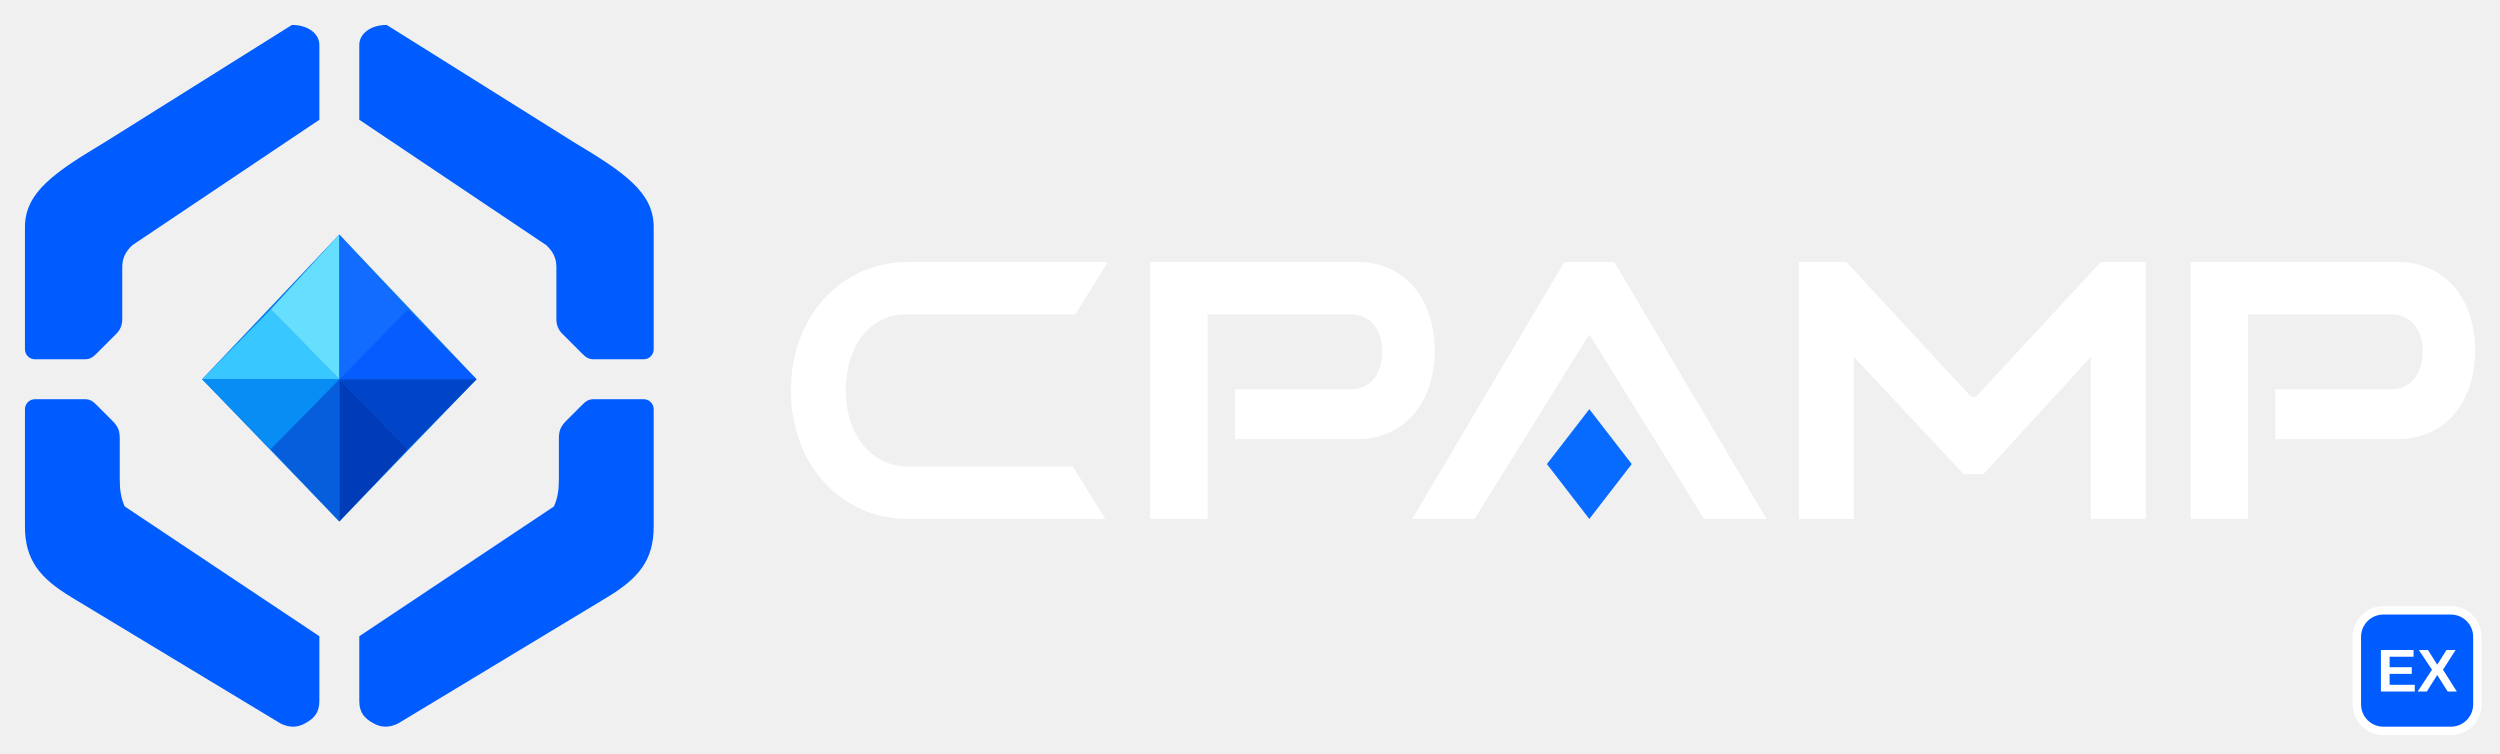
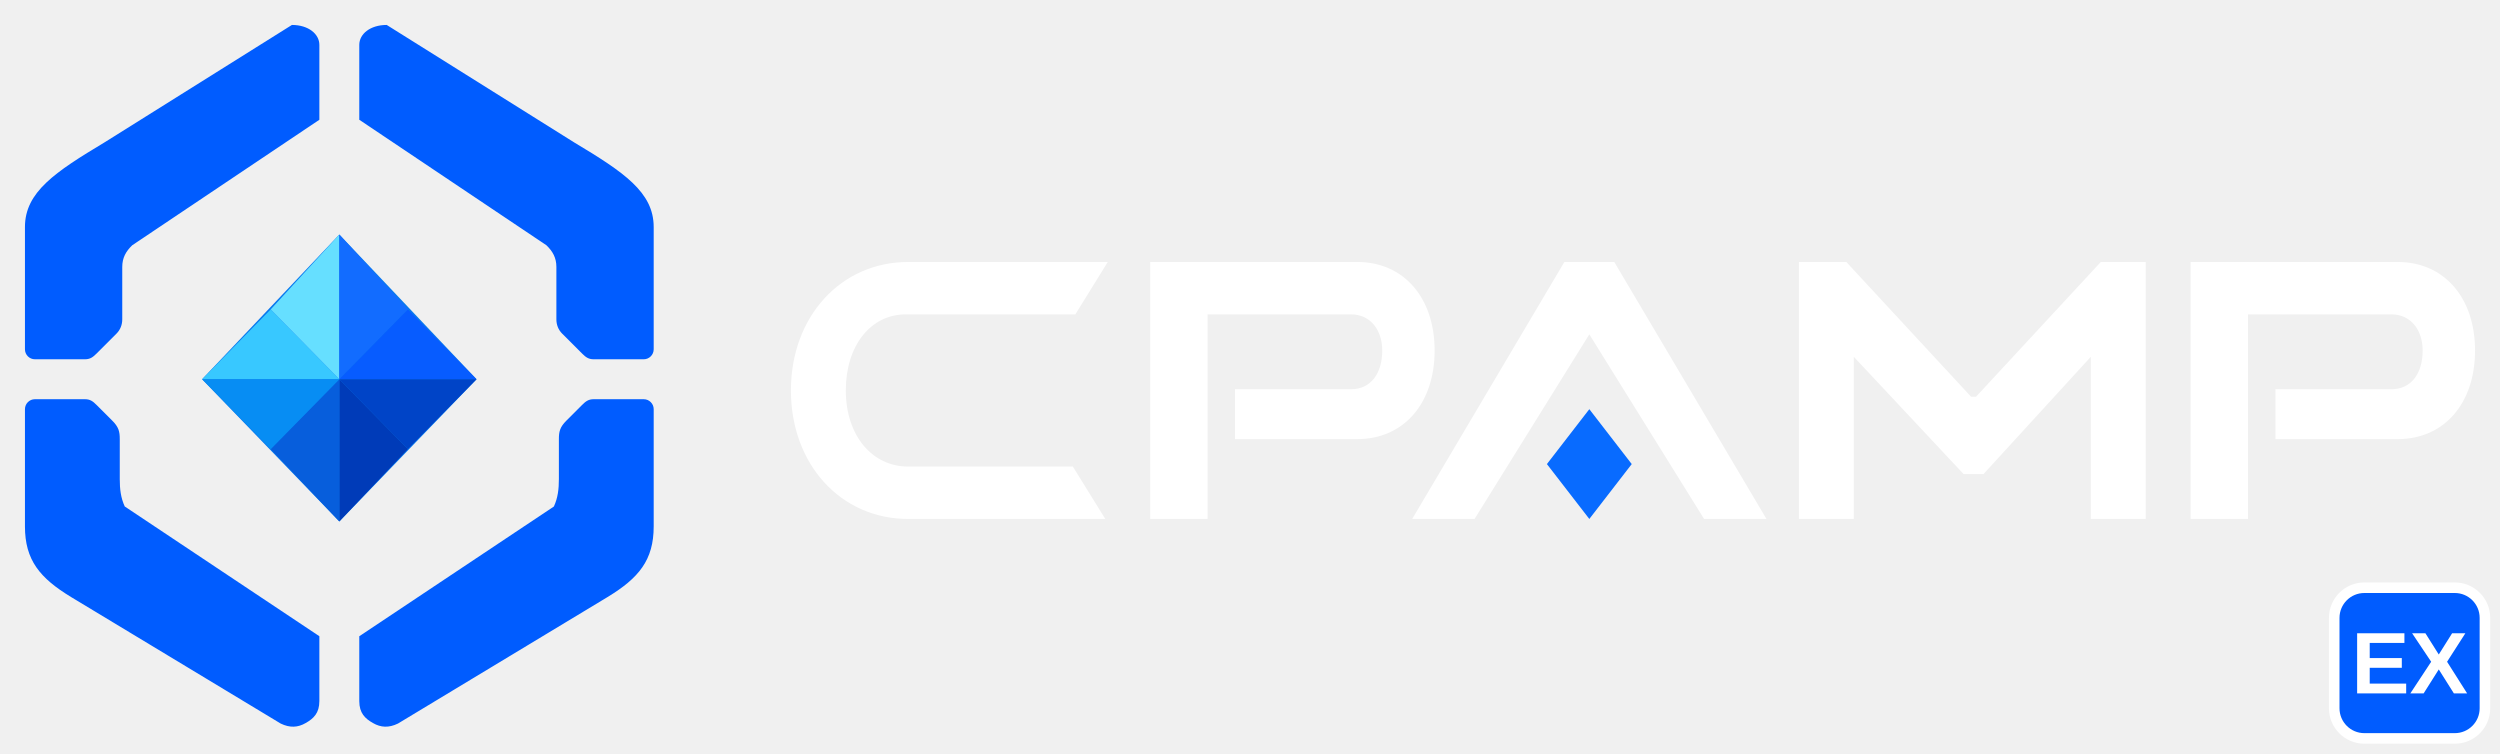
<svg xmlns="http://www.w3.org/2000/svg" width="1002" height="302" viewBox="12 8 1002 302" fill="none" shape-rendering="geometricPrecision">
  <defs>
    <path id="letter-p" d="M164 18h83c18.5 0 31 14.2 31 35.5S265.5 89 247 89h-49V69h46.5c7.9 0 12.5-6.3 12.5-15.5 0-8.3-4.8-14.5-12.5-14.5H187v82h-23V18Z" />
  </defs>
  <g transform="translate(0 0)">
    <path fill="#005CFF" d="M129 18 54 65C34 77 22 85 22 99v49c0 2.2 1.8 4 4 4h20c2.1 0 3.2-.8 4.7-2.3l8-8c1.5-1.5 2.3-3.5 2.3-5.7v-21c0-3.7 1.5-6.3 4-8.7L140 56V26c0-4.4-4.4-8-11-8Zm38 0 75 47c20 12 32 20 32 34v49c0 2.2-1.8 4-4 4h-20c-2.1 0-3.2-.8-4.7-2.3l-8-8c-1.5-1.5-2.3-3.5-2.3-5.7v-21c0-3.7-1.5-6.3-4-8.7L156 56V26c0-4.4 4.4-8 11-8ZM26 168h20c2.1 0 3.2.8 4.7 2.3l6.3 6.3c2.6 2.6 3 4.4 3 7.4v16c0 4 .4 7.5 2 11L140 263v26c0 4.8-2.3 7-5.5 8.8-3.1 1.8-6.3 2-10 .2l-84-50.7C28 239.7 22 232.5 22 219v-47c0-2.2 1.8-4 4-4Zm244 0h-20c-2.1 0-3.2.8-4.7 2.3l-6.3 6.3c-2.6 2.6-3 4.4-3 7.4v16c0 4-.4 7.5-2 11L156 263v26c0 4.8 2.3 7 5.5 8.8 3.1 1.8 6.3 2 10 .2l84-50.7C268 239.7 274 232.5 274 219v-47c0-2.2-1.8-4-4-4Z" />
    <path d="m148 102 55 58-55 57-55-57 55-58Z" fill="#0878EE" />
    <path d="m93 160 27.5-28 27.5 28H93Z" fill="#38C8FF" />
    <path d="m120.5 132 27.5-30v58l-27.5-28Z" fill="#66DFFF" />
    <path d="m148 102 27.5 30-27.5 28v-58Z" fill="#126CFF" />
    <path d="m175.5 132 27.5 28h-55l27.5-28Z" fill="#075CFF" />
    <path d="m203 160-27.5 28-27.5-28h55Z" fill="#0044C7" />
    <path d="m175.5 188-27.5 29v-57l27.5 28Z" fill="#003BB8" />
    <path d="m148 217-27.5-29 27.5-28v57Z" fill="#075EDC" />
    <path d="m120.5 188-27.5-28h55l-27.5 28Z" fill="#078DF3" />
  </g>
  <g transform="translate(309 95)">
    <g fill="#FFF">
      <path d="m147 18-13 21H66c-14 0-24 12.5-24 30.5S52.5 100 67 100h66l13 21H67c-27 0-47-21.9-47-51.5S40 18 67 18h80Z" />
      <use href="#letter-p" />
      <path d="m269 121 61-103h20l61 103h-25l-46-74-46 74h-25Z" />
      <path d="M424 18v103h22V56l44 47h8l43-47v65h22V18h-18l-50 54h-2l-50-54h-19Z" />
      <use href="#letter-p" transform="translate(417)" />
    </g>
    <path d="m340 77 17 22-17 22-17-22 17-22Z" fill="#086BFF" />
  </g>
  <g data-cpamp-ex="1" shape-rendering="geometricPrecision">
-     <rect x="956.62" y="252.62" width="48.32" height="48.32" rx="10.63" fill="#005CFF" stroke="#FFFFFF" stroke-width="3.38" />
-     <text x="980.78" y="276.78" font-family="Arial, Helvetica, sans-serif" font-size="24.16" font-weight="700" fill="#FFFFFF" text-anchor="middle" dominant-baseline="central">EX</text>
+     <rect x="947.56" y="243.56" width="60.4" height="60.4" rx="12.08" fill="#005CFF" stroke="#FFFFFF" stroke-width="4.23" />
+     <text x="977.76" y="273.76" font-family="Arial, Helvetica, sans-serif" font-size="35.03" font-weight="700" fill="#FFFFFF" text-anchor="middle" dominant-baseline="central">EX</text>
  </g>
</svg>
